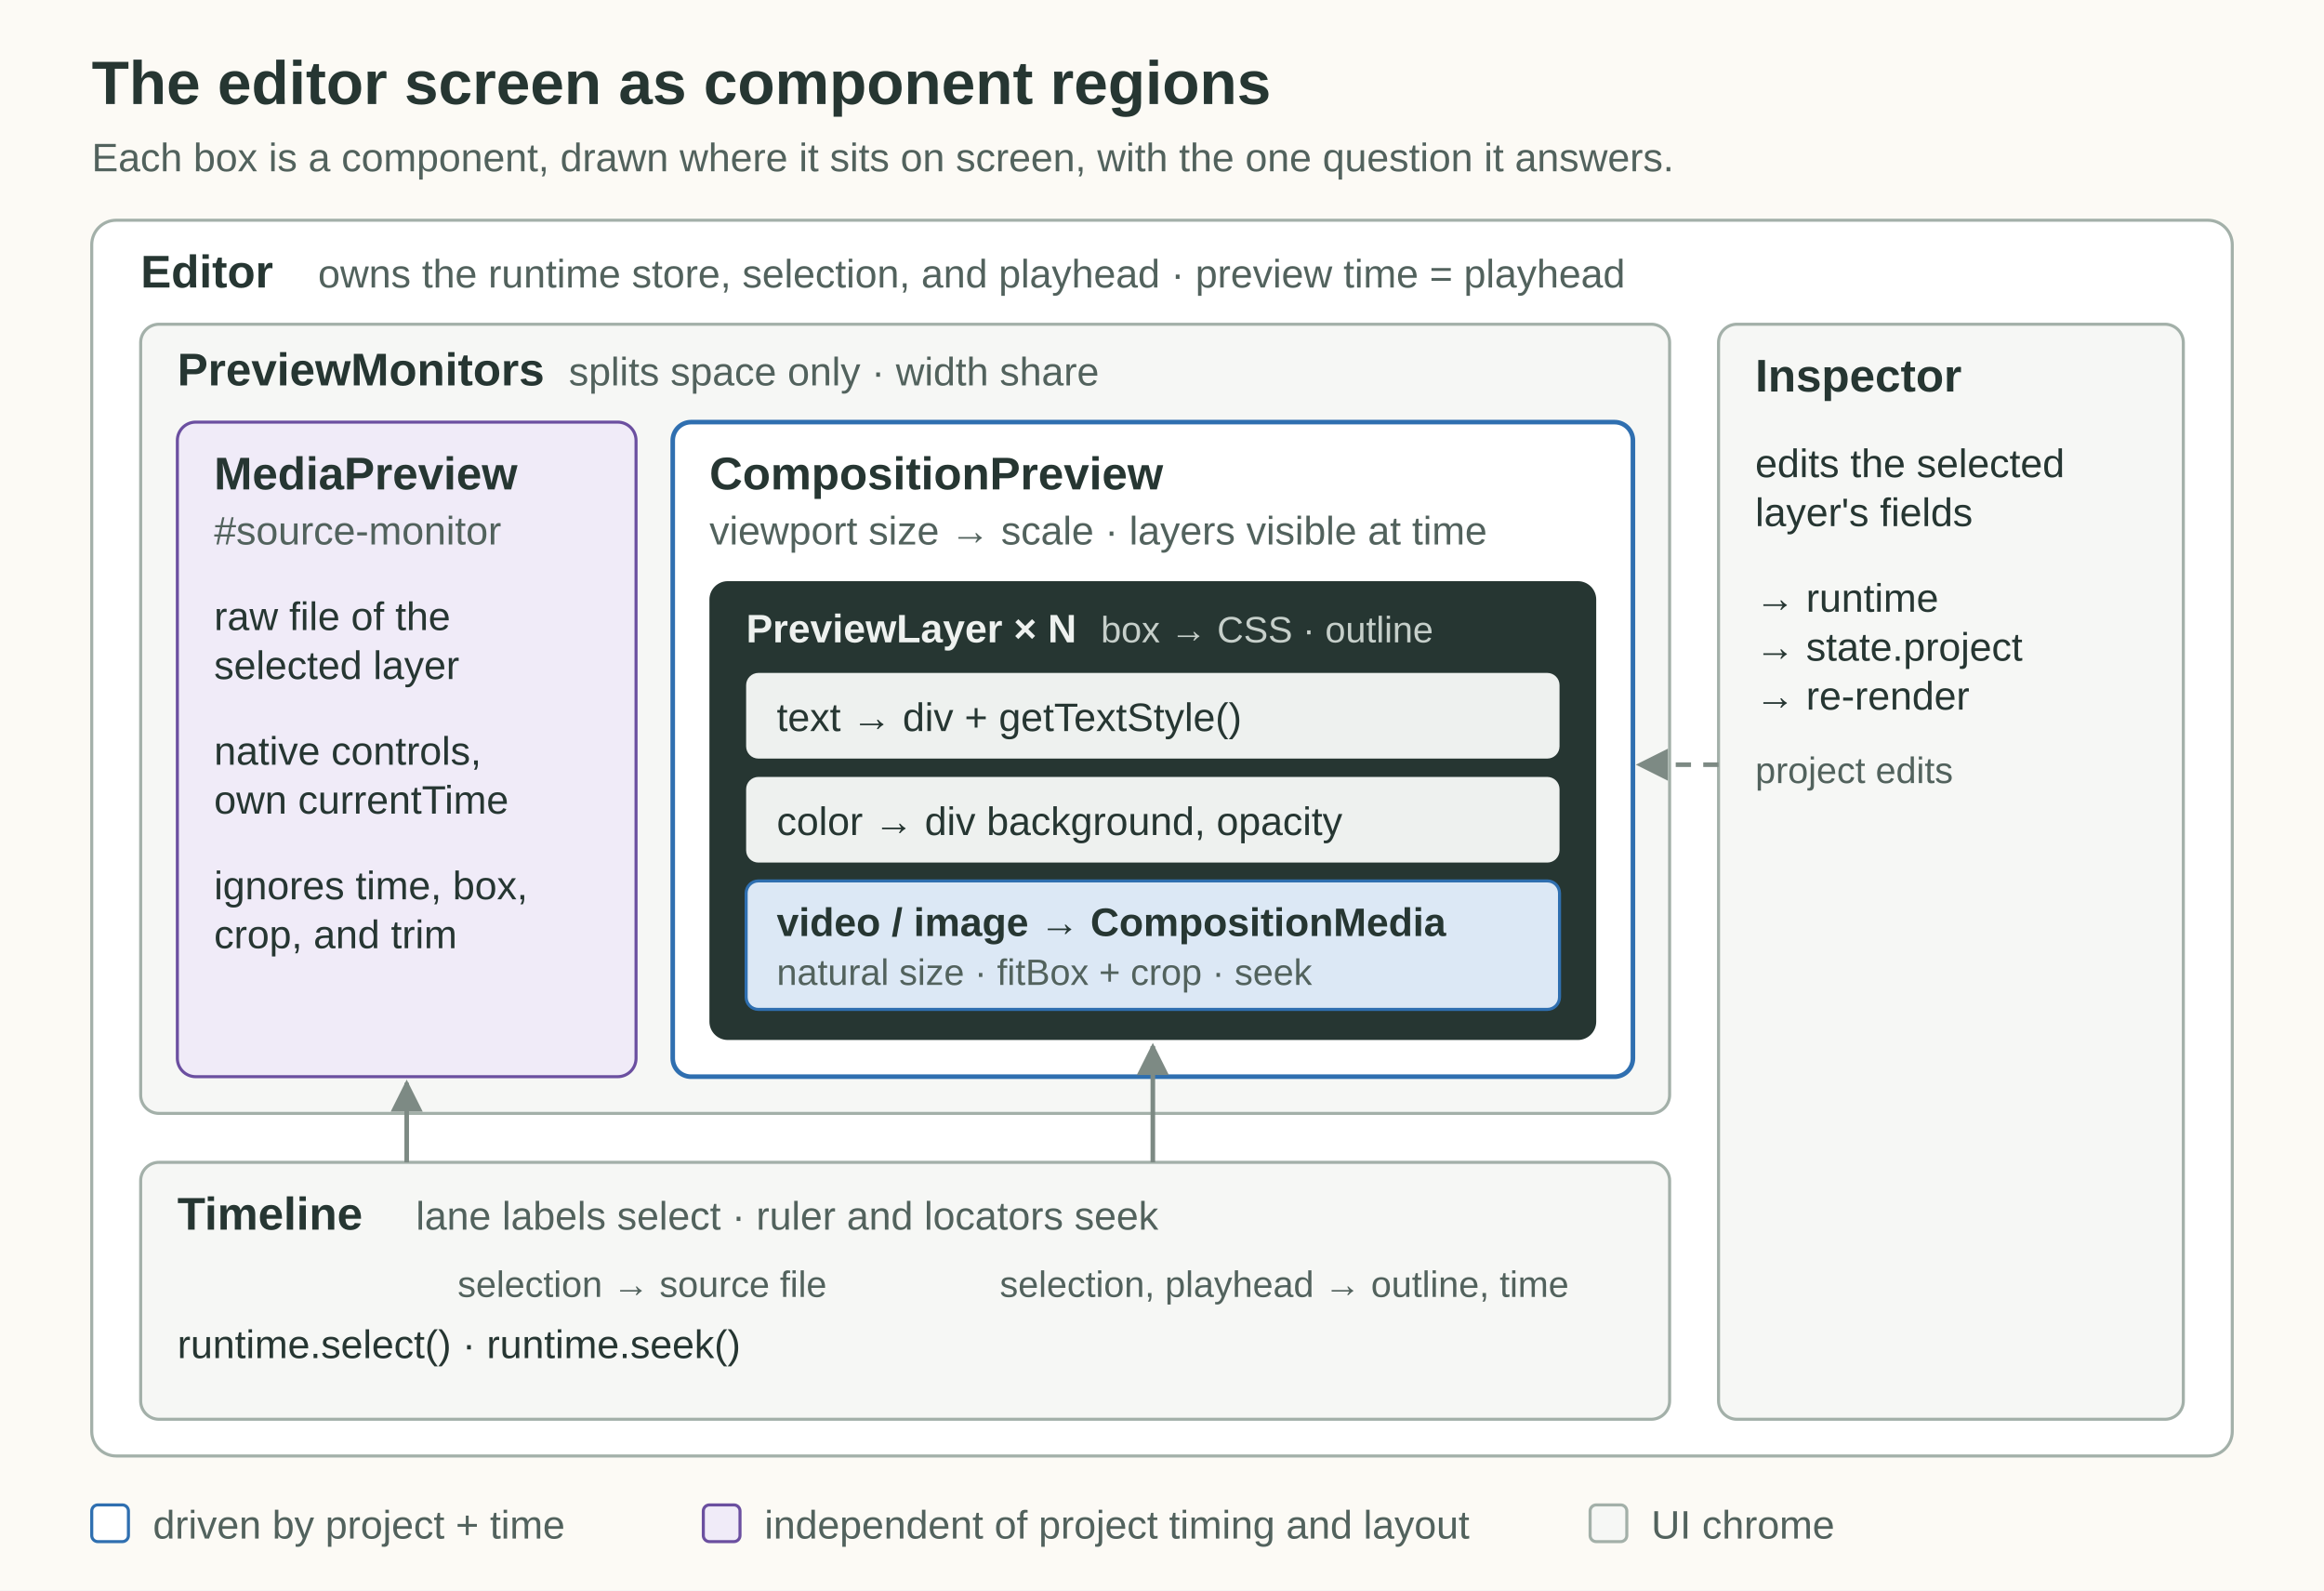
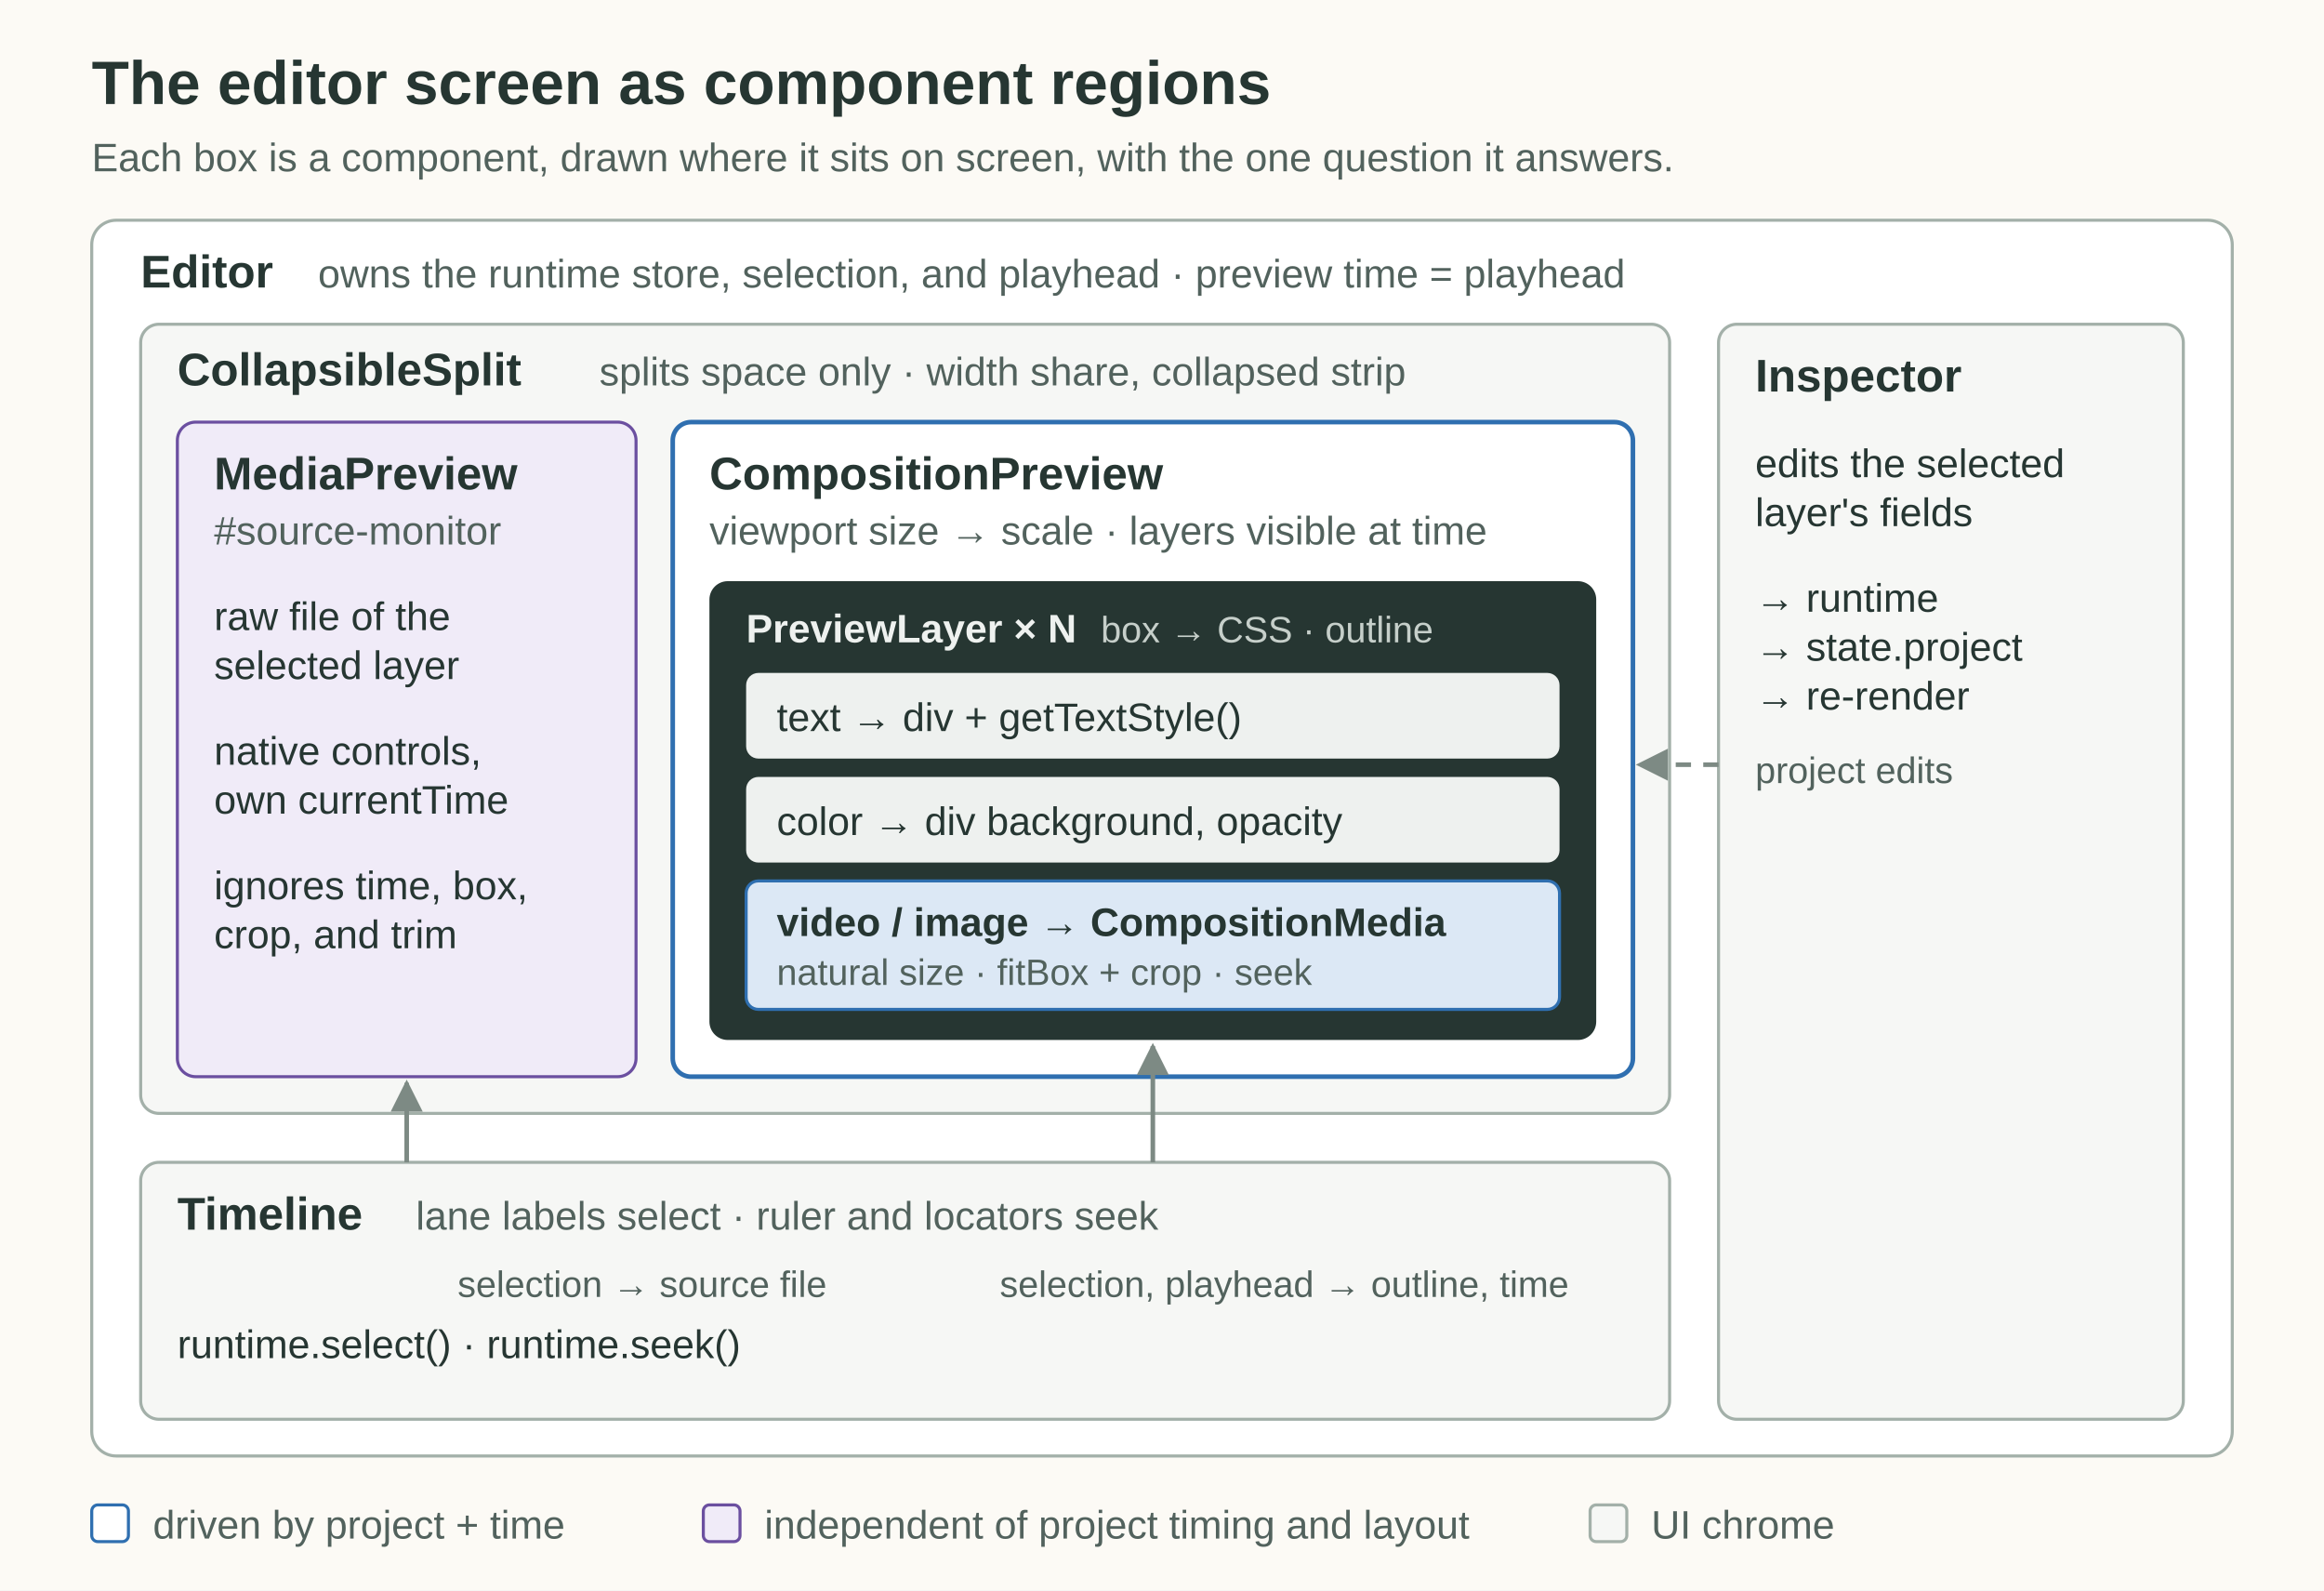
<svg xmlns="http://www.w3.org/2000/svg" width="760" height="520" viewBox="0 0 760 520" role="img" aria-labelledby="title desc">
  <defs>
    <marker id="arrow" viewBox="0 0 10 10" refX="9" refY="5" markerWidth="7" markerHeight="7" orient="auto-start-reverse">
      <path d="M0,0 L10,5 L0,10 z" fill="#7d8a84" />
    </marker>
  </defs>
  <rect width="760" height="520" fill="#fcfaf5" />
  <g font-family="Arial,sans-serif" font-size="15" fill="#263632">
    <text x="30" y="34" font-size="20" font-weight="700">The editor screen as component regions</text>
    <text x="30" y="56" font-size="13" fill="#52625d">Each box is a component, drawn where it sits on screen, with the one question it answers.</text>
    <rect x="30" y="72" width="700" height="404" rx="8" fill="#ffffff" stroke="#a3b0a9" />
    <text x="46" y="94" font-weight="700">Editor</text>
    <text x="104" y="94" font-size="13" fill="#52625d">owns the runtime store, selection, and playhead · preview time = playhead</text>
    <rect x="46" y="106" width="500" height="258" rx="6" fill="#f6f7f5" stroke="#a3b0a9" />
-     <text x="58" y="126" font-weight="700">PreviewMonitors</text>
-     <text x="186" y="126" font-size="13" fill="#52625d">splits space only · width share</text>
+     <text x="58" y="126" font-weight="700">CollapsibleSplit</text>
+     <text x="196" y="126" font-size="13" fill="#52625d">splits space only · width share, collapsed strip</text>
    <rect x="58" y="138" width="150" height="214" rx="6" fill="#f0ebf8" stroke="#6b4fa0" />
    <text x="70" y="160" font-weight="700">MediaPreview</text>
    <text x="70" y="178" font-size="13" fill="#52625d">#source-monitor</text>
    <text x="70" y="206" font-size="13">raw file of the</text>
    <text x="70" y="222" font-size="13">selected layer</text>
    <text x="70" y="250" font-size="13">native controls,</text>
    <text x="70" y="266" font-size="13">own currentTime</text>
    <text x="70" y="294" font-size="13">ignores time, box,</text>
    <text x="70" y="310" font-size="13">crop, and trim</text>
    <rect x="220" y="138" width="314" height="214" rx="6" fill="#ffffff" stroke="#2f6fb0" stroke-width="1.5" />
    <text x="232" y="160" font-weight="700">CompositionPreview</text>
    <text x="232" y="178" font-size="13" fill="#52625d">viewport size → scale · layers visible at time</text>
    <rect x="232" y="190" width="290" height="150" rx="6" fill="#263632" />
    <text x="244" y="210" font-size="13" fill="#eef1ef" font-weight="700">PreviewLayer × N</text>
    <text x="360" y="210" font-size="12" fill="#c6cfca">box → CSS · outline</text>
    <rect x="244" y="220" width="266" height="28" rx="4" fill="#eef1ef" />
    <text x="254" y="239" font-size="13">text → div + getTextStyle()</text>
    <rect x="244" y="254" width="266" height="28" rx="4" fill="#eef1ef" />
    <text x="254" y="273" font-size="13">color → div background, opacity</text>
    <rect x="244" y="288" width="266" height="42" rx="4" fill="#dce8f5" stroke="#2f6fb0" />
    <text x="254" y="306" font-size="13" font-weight="700">video / image → CompositionMedia</text>
    <text x="254" y="322" font-size="12" fill="#52625d">natural size · fitBox + crop · seek</text>
    <rect x="46" y="380" width="500" height="84" rx="6" fill="#f6f7f5" stroke="#a3b0a9" />
    <text x="58" y="402" font-weight="700">Timeline</text>
    <text x="136" y="402" font-size="13" fill="#52625d">lane labels select · ruler and locators seek</text>
    <text x="58" y="444" font-size="13">runtime.select() · runtime.seek()</text>
    <rect x="562" y="106" width="152" height="358" rx="6" fill="#f6f7f5" stroke="#a3b0a9" />
    <text x="574" y="128" font-weight="700">Inspector</text>
    <text x="574" y="156" font-size="13">edits the selected</text>
    <text x="574" y="172" font-size="13">layer's fields</text>
    <text x="574" y="200" font-size="13">→ runtime</text>
    <text x="574" y="216" font-size="13">→ state.project</text>
    <text x="574" y="232" font-size="13">→ re-render</text>
    <path d="M133 380 V354" fill="none" stroke="#7d8a84" stroke-width="1.5" marker-end="url(#arrow)" />
    <path d="M377 380 V342" fill="none" stroke="#7d8a84" stroke-width="1.5" marker-end="url(#arrow)" />
    <text x="210" y="424" font-size="12" fill="#52625d" text-anchor="middle">selection → source file</text>
    <text x="420" y="424" font-size="12" fill="#52625d" text-anchor="middle">selection, playhead → outline, time</text>
    <path d="M562 250 H536" fill="none" stroke="#7d8a84" stroke-width="1.5" stroke-dasharray="5 4" marker-end="url(#arrow)" />
    <text x="574" y="256" font-size="12" fill="#52625d">project edits</text>
    <rect x="30" y="492" width="12" height="12" rx="2" fill="#ffffff" stroke="#2f6fb0" />
    <text x="50" y="503" font-size="13" fill="#52625d">driven by project + time</text>
    <rect x="230" y="492" width="12" height="12" rx="2" fill="#f0ebf8" stroke="#6b4fa0" />
    <text x="250" y="503" font-size="13" fill="#52625d">independent of project timing and layout</text>
    <rect x="520" y="492" width="12" height="12" rx="2" fill="#f6f7f5" stroke="#a3b0a9" />
    <text x="540" y="503" font-size="13" fill="#52625d">UI chrome</text>
  </g>
</svg>
